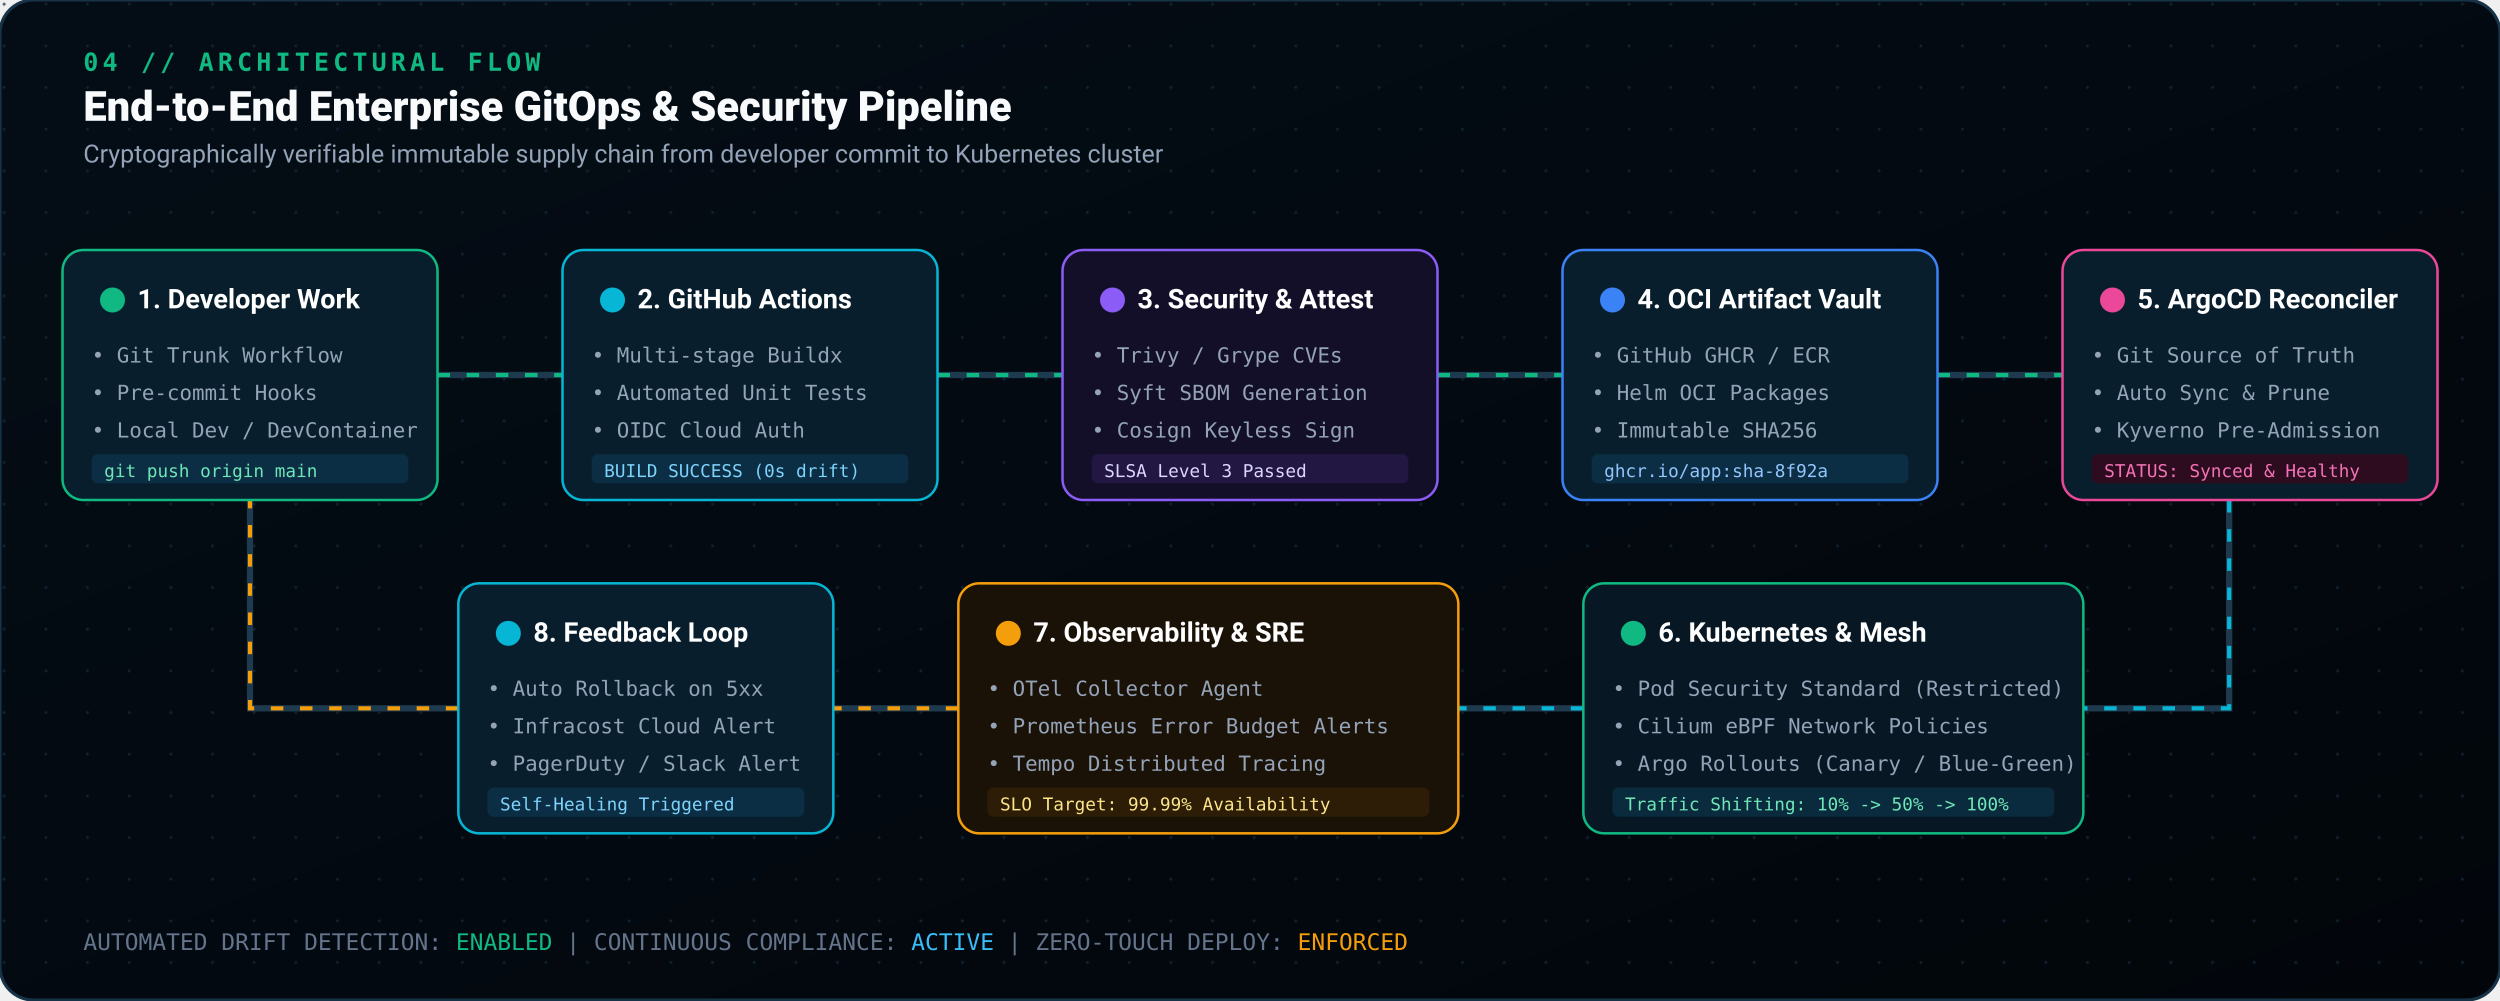
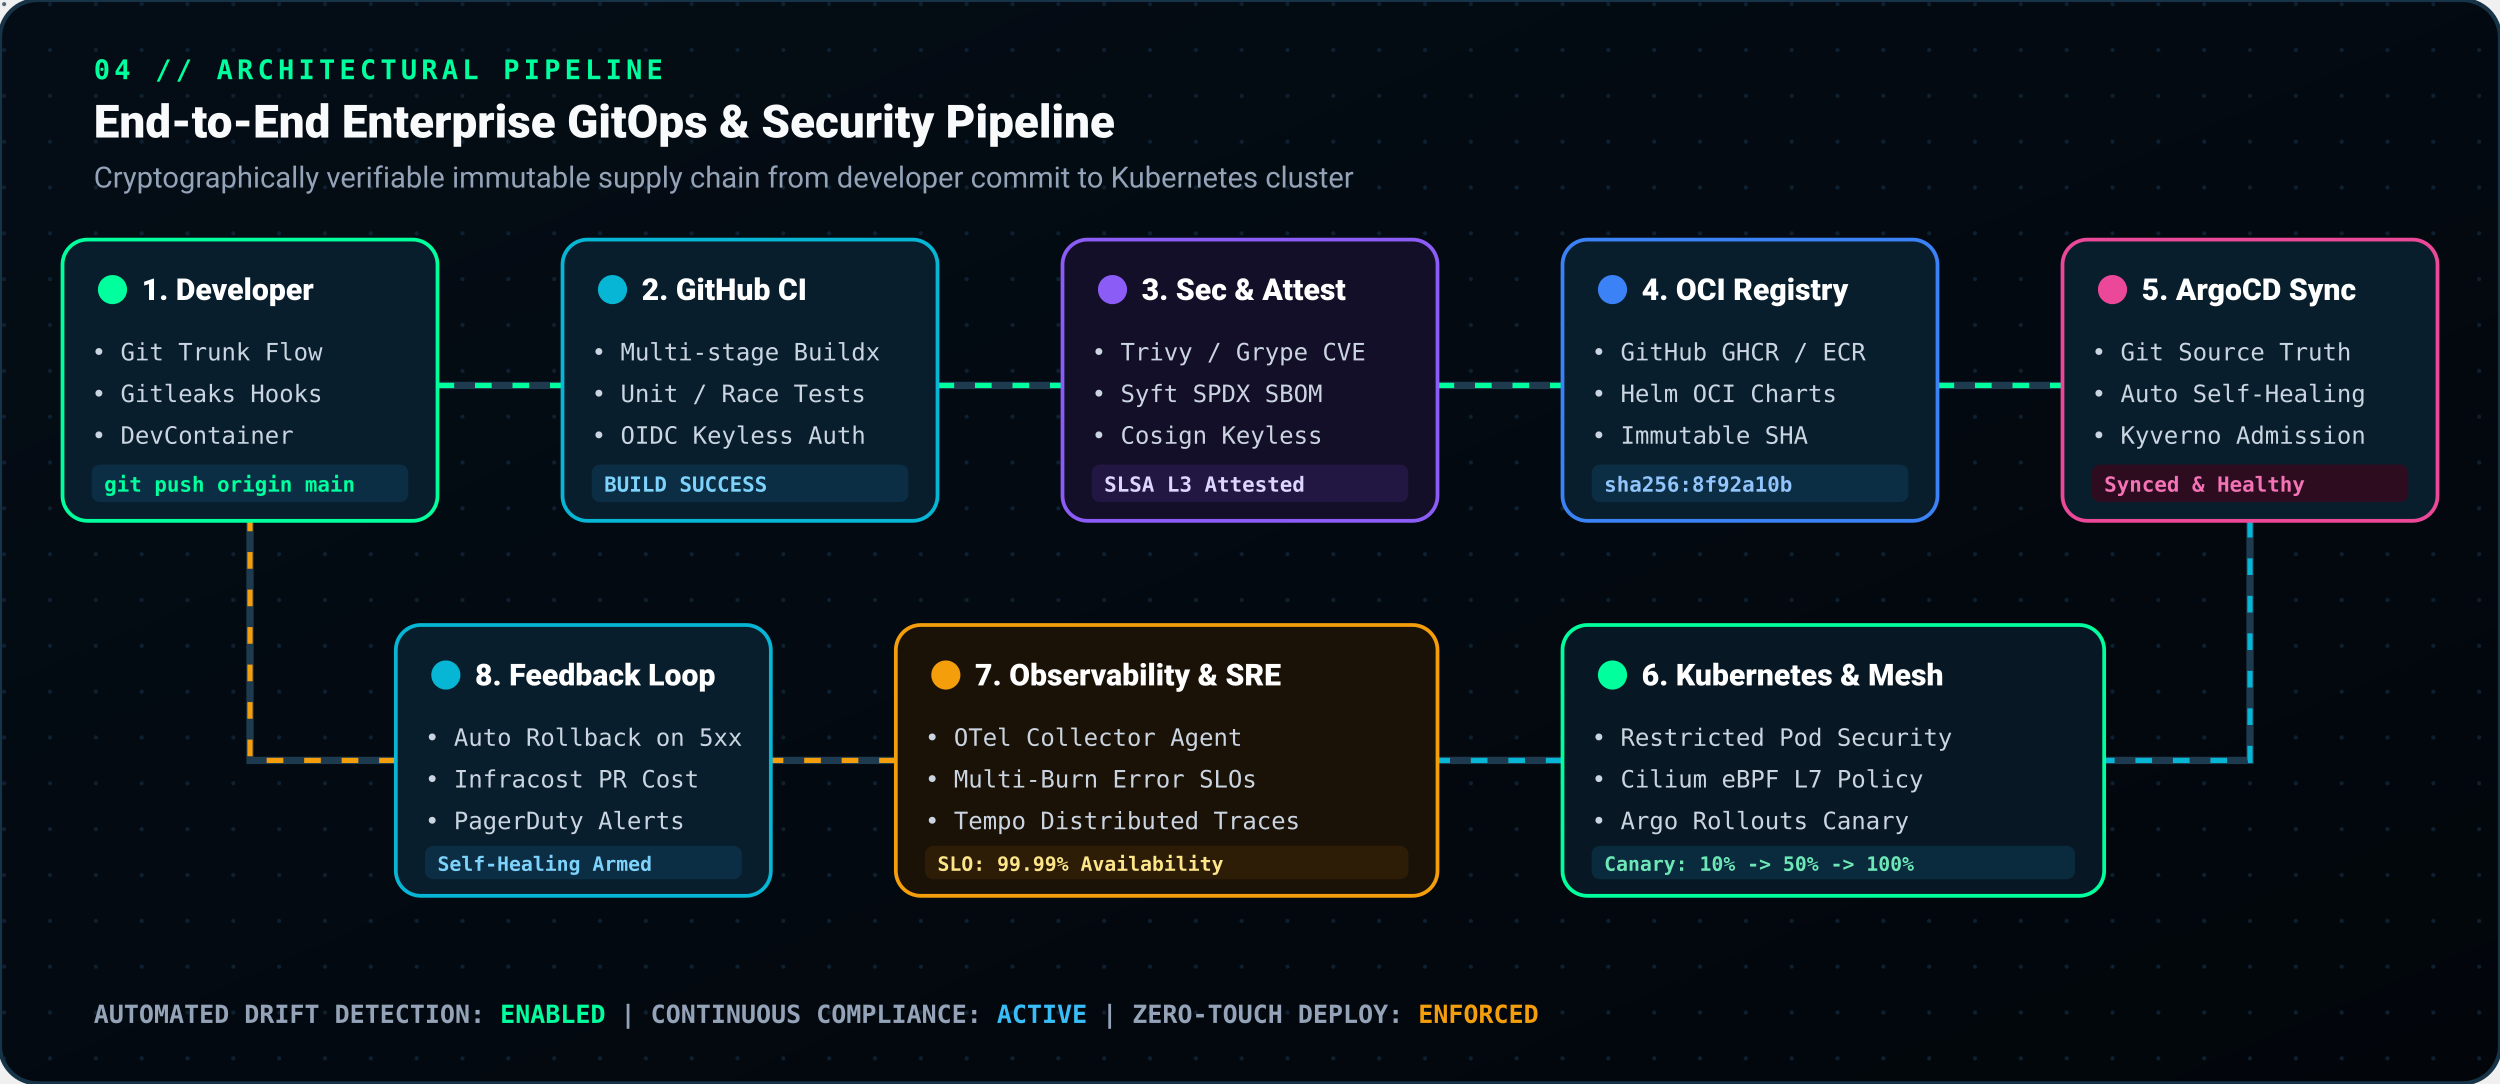
- <svg xmlns="http://www.w3.org/2000/svg" viewBox="0 0 1200 480" width="100%" height="100%">
+ <svg xmlns="http://www.w3.org/2000/svg" viewBox="0 0 1200 520" width="100%" height="100%">
  <defs>
    <linearGradient id="pipeBg" x1="0%" y1="0%" x2="100%" y2="100%">
      <stop offset="0%" stop-color="#040d16" />
      <stop offset="100%" stop-color="#02060b" />
    </linearGradient>
-     <linearGradient id="emeraldGrad" x1="0%" y1="0%" x2="100%" y2="0%">
-       <stop offset="0%" stop-color="#10B981" />
-       <stop offset="100%" stop-color="#06B6D4" />
-     </linearGradient>
-     <filter id="nodeGlow2" x="-20%" y="-20%" width="140%" height="140%">
-       <feGaussianBlur stdDeviation="3" result="blur" />
-       <feComposite in="SourceGraphic" in2="blur" operator="over" />
-     </filter>
-     <pattern id="pipeGrid" width="20" height="20" patternUnits="userSpaceOnUse">
-       <circle cx="2" cy="2" r="0.75" fill="#132a3e" />
+     <pattern id="pipeGrid" width="22" height="22" patternUnits="userSpaceOnUse">
+       <circle cx="2" cy="2" r="1" fill="#132a3e" />
    </pattern>
  </defs>
  <style>
    @keyframes marchPipe {
      to { stroke-dashoffset: -120; }
    }
    .pipe-active {
-       stroke-dasharray: 6 8;
+       stroke-dasharray: 8 10;
      animation: marchPipe 3s linear infinite;
    }
    .font-mono { font-family: 'JetBrains Mono', 'Fira Code', monospace; }
    .font-sans { font-family: -apple-system, BlinkMacSystemFont, 'Segoe UI', Roboto, sans-serif; }
  </style>
-   <rect width="1200" height="480" rx="16" fill="url(#pipeBg)" stroke="#163347" stroke-width="1.5" />
-   <rect width="1200" height="480" fill="url(#pipeGrid)" opacity="0.7" />
-   <g transform="translate(40, 34)">
-     <text x="0" y="0" fill="#10B981" class="font-mono" font-size="12" font-weight="700" letter-spacing="2">04 // ARCHITECTURAL FLOW</text>
-     <text x="0" y="24" fill="#F8FAFC" class="font-sans" font-size="20" font-weight="800">End-to-End Enterprise GitOps &amp; Security Pipeline</text>
-     <text x="0" y="44" fill="#94A3B8" class="font-sans" font-size="12">Cryptographically verifiable immutable supply chain from developer commit to Kubernetes cluster</text>
+   <rect width="1200" height="520" rx="18" fill="url(#pipeBg)" stroke="#163347" stroke-width="2" />
+   <rect width="1200" height="520" fill="url(#pipeGrid)" opacity="0.7" />
+   <g transform="translate(45, 38)">
+     <text x="0" y="0" fill="#00FF9D" class="font-mono" font-size="13" font-weight="800" letter-spacing="2">04 // ARCHITECTURAL PIPELINE</text>
+     <text x="0" y="28" fill="#F8FAFC" class="font-sans" font-size="22" font-weight="900">End-to-End Enterprise GitOps &amp; Security Pipeline</text>
+     <text x="0" y="52" fill="#94A3B8" class="font-sans" font-size="14">Cryptographically verifiable immutable supply chain from developer commit to Kubernetes cluster</text>
  </g>
-   <g stroke="#1e3a4e" stroke-width="3">
-     <line x1="210" y1="180" x2="270" y2="180" />
-     <line x1="450" y1="180" x2="510" y2="180" />
-     <line x1="690" y1="180" x2="750" y2="180" />
-     <line x1="930" y1="180" x2="990" y2="180" />
-     <path d="M 1070 240 L 1070 340 L 1000 340" fill="none" />
-     <line x1="760" y1="340" x2="700" y2="340" />
-     <line x1="460" y1="340" x2="400" y2="340" />
-     <path d="M 220 340 L 120 340 L 120 240" fill="none" />
+   <g stroke="#1e3a4e" stroke-width="3.5">
+     <line x1="210" y1="185" x2="270" y2="185" />
+     <line x1="450" y1="185" x2="510" y2="185" />
+     <line x1="690" y1="185" x2="750" y2="185" />
+     <line x1="930" y1="185" x2="990" y2="185" />
+     <path d="M 1080 250 L 1080 365 L 1010 365" fill="none" />
+     <line x1="750" y1="365" x2="690" y2="365" />
+     <line x1="430" y1="365" x2="370" y2="365" />
+     <path d="M 190 365 L 120 365 L 120 250" fill="none" />
  </g>
-   <g stroke="#10B981" stroke-width="2" class="pipe-active">
-     <line x1="210" y1="180" x2="270" y2="180" />
-     <line x1="450" y1="180" x2="510" y2="180" />
-     <line x1="690" y1="180" x2="750" y2="180" />
-     <line x1="930" y1="180" x2="990" y2="180" />
-     <path d="M 1070 240 L 1070 340 L 1000 340" fill="none" stroke="#06B6D4" />
-     <line x1="760" y1="340" x2="700" y2="340" stroke="#06B6D4" />
-     <line x1="460" y1="340" x2="400" y2="340" stroke="#F59E0B" />
-     <path d="M 220 340 L 120 340 L 120 240" fill="none" stroke="#F59E0B" />
+   <g stroke="#00FF9D" stroke-width="2.5" class="pipe-active">
+     <line x1="210" y1="185" x2="270" y2="185" />
+     <line x1="450" y1="185" x2="510" y2="185" />
+     <line x1="690" y1="185" x2="750" y2="185" />
+     <line x1="930" y1="185" x2="990" y2="185" />
+     <path d="M 1080 250 L 1080 365 L 1010 365" fill="none" stroke="#06B6D4" />
+     <line x1="750" y1="365" x2="690" y2="365" stroke="#06B6D4" />
+     <line x1="430" y1="365" x2="370" y2="365" stroke="#F59E0B" />
+     <path d="M 190 365 L 120 365 L 120 250" fill="none" stroke="#F59E0B" />
  </g>
-   <g transform="translate(30, 120)">
-     <rect width="180" height="120" rx="10" fill="#081e2c" stroke="#10b981" stroke-width="1.2" />
-     <circle cx="24" cy="24" r="6" fill="#10B981" />
-     <text x="36" y="28" fill="#FFFFFF" class="font-sans" font-size="13" font-weight="700">1. Developer Work</text>
-     <text x="14" y="54" fill="#94A3B8" class="font-mono" font-size="10">• Git Trunk Workflow</text>
-     <text x="14" y="72" fill="#94A3B8" class="font-mono" font-size="10">• Pre-commit Hooks</text>
-     <text x="14" y="90" fill="#94A3B8" class="font-mono" font-size="10">• Local Dev / DevContainer</text>
-     <rect x="14" y="98" width="152" height="14" rx="3" fill="#0c2e44" />
-     <text x="20" y="109" fill="#6EE7B7" class="font-mono" font-size="8.5">git push origin main</text>
+   <g transform="translate(30, 115)">
+     <rect width="180" height="135" rx="12" fill="#081e2c" stroke="#00FF9D" stroke-width="1.8" />
+     <circle cx="24" cy="24" r="7" fill="#00FF9D" />
+     <text x="38" y="29" fill="#FFFFFF" class="font-sans" font-size="14.5" font-weight="800">1. Developer</text>
+     <text x="14" y="58" fill="#CBD5E1" class="font-mono" font-size="11.5">• Git Trunk Flow</text>
+     <text x="14" y="78" fill="#CBD5E1" class="font-mono" font-size="11.5">• Gitleaks Hooks</text>
+     <text x="14" y="98" fill="#CBD5E1" class="font-mono" font-size="11.5">• DevContainer</text>
+     <rect x="14" y="108" width="152" height="18" rx="4" fill="#0c2e44" />
+     <text x="20" y="121" fill="#00FF9D" class="font-mono" font-size="10" font-weight="700">git push origin main</text>
  </g>
-   <g transform="translate(270, 120)">
-     <rect width="180" height="120" rx="10" fill="#081e2c" stroke="#06b6d4" stroke-width="1.2" />
-     <circle cx="24" cy="24" r="6" fill="#06B6D4" />
-     <text x="36" y="28" fill="#FFFFFF" class="font-sans" font-size="13" font-weight="700">2. GitHub Actions</text>
-     <text x="14" y="54" fill="#94A3B8" class="font-mono" font-size="10">• Multi-stage Buildx</text>
-     <text x="14" y="72" fill="#94A3B8" class="font-mono" font-size="10">• Automated Unit Tests</text>
-     <text x="14" y="90" fill="#94A3B8" class="font-mono" font-size="10">• OIDC Cloud Auth</text>
-     <rect x="14" y="98" width="152" height="14" rx="3" fill="#0c2e44" />
-     <text x="20" y="109" fill="#7DD3FC" class="font-mono" font-size="8.5">BUILD SUCCESS (0s drift)</text>
+   <g transform="translate(270, 115)">
+     <rect width="180" height="135" rx="12" fill="#081e2c" stroke="#06b6d4" stroke-width="1.8" />
+     <circle cx="24" cy="24" r="7" fill="#06B6D4" />
+     <text x="38" y="29" fill="#FFFFFF" class="font-sans" font-size="14.5" font-weight="800">2. GitHub CI</text>
+     <text x="14" y="58" fill="#CBD5E1" class="font-mono" font-size="11.5">• Multi-stage Buildx</text>
+     <text x="14" y="78" fill="#CBD5E1" class="font-mono" font-size="11.5">• Unit / Race Tests</text>
+     <text x="14" y="98" fill="#CBD5E1" class="font-mono" font-size="11.5">• OIDC Keyless Auth</text>
+     <rect x="14" y="108" width="152" height="18" rx="4" fill="#0c2e44" />
+     <text x="20" y="121" fill="#7DD3FC" class="font-mono" font-size="10" font-weight="700">BUILD SUCCESS</text>
  </g>
-   <g transform="translate(510, 120)">
-     <rect width="180" height="120" rx="10" fill="#140f29" stroke="#8b5cf6" stroke-width="1.2" />
-     <circle cx="24" cy="24" r="6" fill="#8B5CF6" />
-     <text x="36" y="28" fill="#FFFFFF" class="font-sans" font-size="13" font-weight="700">3. Security &amp; Attest</text>
-     <text x="14" y="54" fill="#94A3B8" class="font-mono" font-size="10">• Trivy / Grype CVEs</text>
-     <text x="14" y="72" fill="#94A3B8" class="font-mono" font-size="10">• Syft SBOM Generation</text>
-     <text x="14" y="90" fill="#94A3B8" class="font-mono" font-size="10">• Cosign Keyless Sign</text>
-     <rect x="14" y="98" width="152" height="14" rx="3" fill="#221742" />
-     <text x="20" y="109" fill="#DDD6FE" class="font-mono" font-size="8.5">SLSA Level 3 Passed</text>
+   <g transform="translate(510, 115)">
+     <rect width="180" height="135" rx="12" fill="#140f29" stroke="#8b5cf6" stroke-width="1.8" />
+     <circle cx="24" cy="24" r="7" fill="#8B5CF6" />
+     <text x="38" y="29" fill="#FFFFFF" class="font-sans" font-size="14.5" font-weight="800">3. Sec &amp; Attest</text>
+     <text x="14" y="58" fill="#CBD5E1" class="font-mono" font-size="11.5">• Trivy / Grype CVE</text>
+     <text x="14" y="78" fill="#CBD5E1" class="font-mono" font-size="11.5">• Syft SPDX SBOM</text>
+     <text x="14" y="98" fill="#CBD5E1" class="font-mono" font-size="11.5">• Cosign Keyless</text>
+     <rect x="14" y="108" width="152" height="18" rx="4" fill="#221742" />
+     <text x="20" y="121" fill="#DDD6FE" class="font-mono" font-size="10" font-weight="700">SLSA L3 Attested</text>
  </g>
-   <g transform="translate(750, 120)">
-     <rect width="180" height="120" rx="10" fill="#081e2c" stroke="#3b82f6" stroke-width="1.2" />
-     <circle cx="24" cy="24" r="6" fill="#3B82F6" />
-     <text x="36" y="28" fill="#FFFFFF" class="font-sans" font-size="13" font-weight="700">4. OCI Artifact Vault</text>
-     <text x="14" y="54" fill="#94A3B8" class="font-mono" font-size="10">• GitHub GHCR / ECR</text>
-     <text x="14" y="72" fill="#94A3B8" class="font-mono" font-size="10">• Helm OCI Packages</text>
-     <text x="14" y="90" fill="#94A3B8" class="font-mono" font-size="10">• Immutable SHA256</text>
-     <rect x="14" y="98" width="152" height="14" rx="3" fill="#0c2e44" />
-     <text x="20" y="109" fill="#93C5FD" class="font-mono" font-size="8.5">ghcr.io/app:sha-8f92a</text>
+   <g transform="translate(750, 115)">
+     <rect width="180" height="135" rx="12" fill="#081e2c" stroke="#3b82f6" stroke-width="1.8" />
+     <circle cx="24" cy="24" r="7" fill="#3B82F6" />
+     <text x="38" y="29" fill="#FFFFFF" class="font-sans" font-size="14.5" font-weight="800">4. OCI Registry</text>
+     <text x="14" y="58" fill="#CBD5E1" class="font-mono" font-size="11.5">• GitHub GHCR / ECR</text>
+     <text x="14" y="78" fill="#CBD5E1" class="font-mono" font-size="11.5">• Helm OCI Charts</text>
+     <text x="14" y="98" fill="#CBD5E1" class="font-mono" font-size="11.5">• Immutable SHA</text>
+     <rect x="14" y="108" width="152" height="18" rx="4" fill="#0c2e44" />
+     <text x="20" y="121" fill="#93C5FD" class="font-mono" font-size="10" font-weight="700">sha256:8f92a10b</text>
  </g>
-   <g transform="translate(990, 120)">
-     <rect width="180" height="120" rx="10" fill="#081e2c" stroke="#ec4899" stroke-width="1.2" />
-     <circle cx="24" cy="24" r="6" fill="#EC4899" />
-     <text x="36" y="28" fill="#FFFFFF" class="font-sans" font-size="13" font-weight="700">5. ArgoCD Reconciler</text>
-     <text x="14" y="54" fill="#94A3B8" class="font-mono" font-size="10">• Git Source of Truth</text>
-     <text x="14" y="72" fill="#94A3B8" class="font-mono" font-size="10">• Auto Sync &amp; Prune</text>
-     <text x="14" y="90" fill="#94A3B8" class="font-mono" font-size="10">• Kyverno Pre-Admission</text>
-     <rect x="14" y="98" width="152" height="14" rx="3" fill="#2c0c1e" />
-     <text x="20" y="109" fill="#F472B6" class="font-mono" font-size="8.5">STATUS: Synced &amp; Healthy</text>
+   <g transform="translate(990, 115)">
+     <rect width="180" height="135" rx="12" fill="#081e2c" stroke="#ec4899" stroke-width="1.8" />
+     <circle cx="24" cy="24" r="7" fill="#EC4899" />
+     <text x="38" y="29" fill="#FFFFFF" class="font-sans" font-size="14.5" font-weight="800">5. ArgoCD Sync</text>
+     <text x="14" y="58" fill="#CBD5E1" class="font-mono" font-size="11.5">• Git Source Truth</text>
+     <text x="14" y="78" fill="#CBD5E1" class="font-mono" font-size="11.5">• Auto Self-Healing</text>
+     <text x="14" y="98" fill="#CBD5E1" class="font-mono" font-size="11.5">• Kyverno Admission</text>
+     <rect x="14" y="108" width="152" height="18" rx="4" fill="#2c0c1e" />
+     <text x="20" y="121" fill="#F472B6" class="font-mono" font-size="10" font-weight="700">Synced &amp; Healthy</text>
  </g>
-   <g transform="translate(760, 280)">
-     <rect width="240" height="120" rx="10" fill="#071824" stroke="#10b981" stroke-width="1.2" />
-     <circle cx="24" cy="24" r="6" fill="#10B981" />
-     <text x="36" y="28" fill="#FFFFFF" class="font-sans" font-size="13" font-weight="700">6. Kubernetes &amp; Mesh</text>
-     <text x="14" y="54" fill="#94A3B8" class="font-mono" font-size="10">• Pod Security Standard (Restricted)</text>
-     <text x="14" y="72" fill="#94A3B8" class="font-mono" font-size="10">• Cilium eBPF Network Policies</text>
-     <text x="14" y="90" fill="#94A3B8" class="font-mono" font-size="10">• Argo Rollouts (Canary / Blue-Green)</text>
-     <rect x="14" y="98" width="212" height="14" rx="3" fill="#0a2a3e" />
-     <text x="20" y="109" fill="#6EE7B7" class="font-mono" font-size="8.5">Traffic Shifting: 10% -&gt; 50% -&gt; 100%</text>
+   <g transform="translate(750, 300)">
+     <rect width="260" height="130" rx="12" fill="#071824" stroke="#00FF9D" stroke-width="1.8" />
+     <circle cx="24" cy="24" r="7" fill="#00FF9D" />
+     <text x="38" y="29" fill="#FFFFFF" class="font-sans" font-size="14.5" font-weight="800">6. Kubernetes &amp; Mesh</text>
+     <text x="14" y="58" fill="#CBD5E1" class="font-mono" font-size="11.5">• Restricted Pod Security</text>
+     <text x="14" y="78" fill="#CBD5E1" class="font-mono" font-size="11.5">• Cilium eBPF L7 Policy</text>
+     <text x="14" y="98" fill="#CBD5E1" class="font-mono" font-size="11.5">• Argo Rollouts Canary</text>
+     <rect x="14" y="106" width="232" height="16" rx="4" fill="#0a2a3e" />
+     <text x="20" y="118" fill="#6EE7B7" class="font-mono" font-size="9.5" font-weight="700">Canary: 10% -&gt; 50% -&gt; 100%</text>
  </g>
-   <g transform="translate(460, 280)">
-     <rect width="240" height="120" rx="10" fill="#1b1207" stroke="#f59e0b" stroke-width="1.2" />
-     <circle cx="24" cy="24" r="6" fill="#F59E0B" />
-     <text x="36" y="28" fill="#FFFFFF" class="font-sans" font-size="13" font-weight="700">7. Observability &amp; SRE</text>
-     <text x="14" y="54" fill="#94A3B8" class="font-mono" font-size="10">• OTel Collector Agent</text>
-     <text x="14" y="72" fill="#94A3B8" class="font-mono" font-size="10">• Prometheus Error Budget Alerts</text>
-     <text x="14" y="90" fill="#94A3B8" class="font-mono" font-size="10">• Tempo Distributed Tracing</text>
-     <rect x="14" y="98" width="212" height="14" rx="3" fill="#2d1d07" />
-     <text x="20" y="109" fill="#FDE68A" class="font-mono" font-size="8.5">SLO Target: 99.99% Availability</text>
+   <g transform="translate(430, 300)">
+     <rect width="260" height="130" rx="12" fill="#1b1207" stroke="#f59e0b" stroke-width="1.8" />
+     <circle cx="24" cy="24" r="7" fill="#F59E0B" />
+     <text x="38" y="29" fill="#FFFFFF" class="font-sans" font-size="14.5" font-weight="800">7. Observability &amp; SRE</text>
+     <text x="14" y="58" fill="#CBD5E1" class="font-mono" font-size="11.5">• OTel Collector Agent</text>
+     <text x="14" y="78" fill="#CBD5E1" class="font-mono" font-size="11.5">• Multi-Burn Error SLOs</text>
+     <text x="14" y="98" fill="#CBD5E1" class="font-mono" font-size="11.5">• Tempo Distributed Traces</text>
+     <rect x="14" y="106" width="232" height="16" rx="4" fill="#2d1d07" />
+     <text x="20" y="118" fill="#FDE68A" class="font-mono" font-size="9.5" font-weight="700">SLO: 99.99% Availability</text>
  </g>
-   <g transform="translate(220, 280)">
-     <rect width="180" height="120" rx="10" fill="#081e2c" stroke="#06b6d4" stroke-width="1.2" />
-     <circle cx="24" cy="24" r="6" fill="#06B6D4" />
-     <text x="36" y="28" fill="#FFFFFF" class="font-sans" font-size="13" font-weight="700">8. Feedback Loop</text>
-     <text x="14" y="54" fill="#94A3B8" class="font-mono" font-size="10">• Auto Rollback on 5xx</text>
-     <text x="14" y="72" fill="#94A3B8" class="font-mono" font-size="10">• Infracost Cloud Alert</text>
-     <text x="14" y="90" fill="#94A3B8" class="font-mono" font-size="10">• PagerDuty / Slack Alert</text>
-     <rect x="14" y="98" width="152" height="14" rx="3" fill="#0c2e44" />
-     <text x="20" y="109" fill="#7DD3FC" class="font-mono" font-size="8.5">Self-Healing Triggered</text>
+   <g transform="translate(190, 300)">
+     <rect width="180" height="130" rx="12" fill="#081e2c" stroke="#06b6d4" stroke-width="1.8" />
+     <circle cx="24" cy="24" r="7" fill="#06B6D4" />
+     <text x="38" y="29" fill="#FFFFFF" class="font-sans" font-size="14.5" font-weight="800">8. Feedback Loop</text>
+     <text x="14" y="58" fill="#CBD5E1" class="font-mono" font-size="11.5">• Auto Rollback on 5xx</text>
+     <text x="14" y="78" fill="#CBD5E1" class="font-mono" font-size="11.5">• Infracost PR Cost</text>
+     <text x="14" y="98" fill="#CBD5E1" class="font-mono" font-size="11.5">• PagerDuty Alerts</text>
+     <rect x="14" y="106" width="152" height="16" rx="4" fill="#0c2e44" />
+     <text x="20" y="118" fill="#7DD3FC" class="font-mono" font-size="9.5" font-weight="700">Self-Healing Armed</text>
  </g>
-   <g transform="translate(40, 440)">
-     <text x="0" y="16" fill="#64748B" class="font-mono" font-size="11">AUTOMATED DRIFT DETECTION: <tspan fill="#10B981">ENABLED</tspan> | CONTINUOUS COMPLIANCE: <tspan fill="#38BDF8">ACTIVE</tspan> | ZERO-TOUCH DEPLOY: <tspan fill="#F59E0B">ENFORCED</tspan>
+   <g transform="translate(45, 475)">
+     <text x="0" y="16" fill="#94A3B8" class="font-mono" font-size="12" font-weight="600">AUTOMATED DRIFT DETECTION: <tspan fill="#00FF9D" font-weight="800">ENABLED</tspan> | CONTINUOUS COMPLIANCE: <tspan fill="#38BDF8" font-weight="800">ACTIVE</tspan> | ZERO-TOUCH DEPLOY: <tspan fill="#F59E0B" font-weight="800">ENFORCED</tspan>
    </text>
  </g>
</svg>
